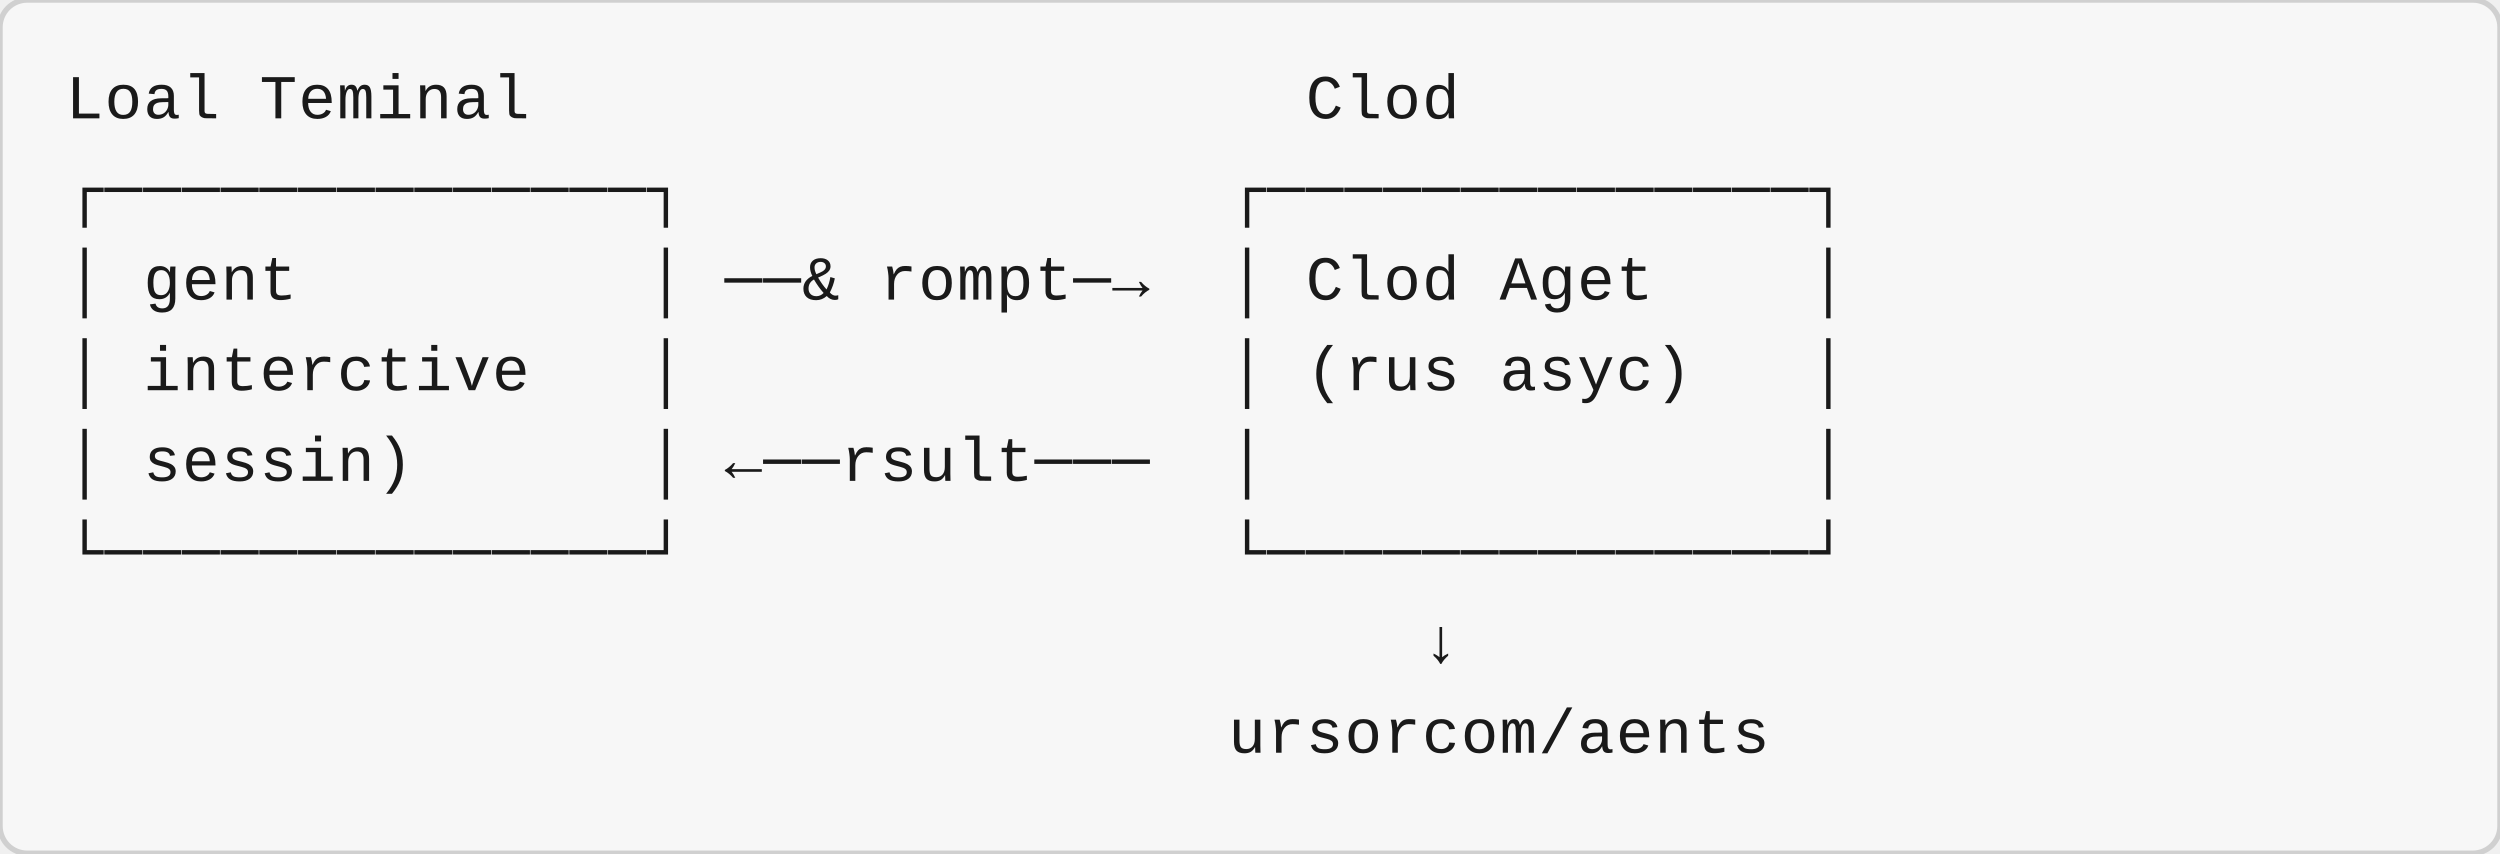
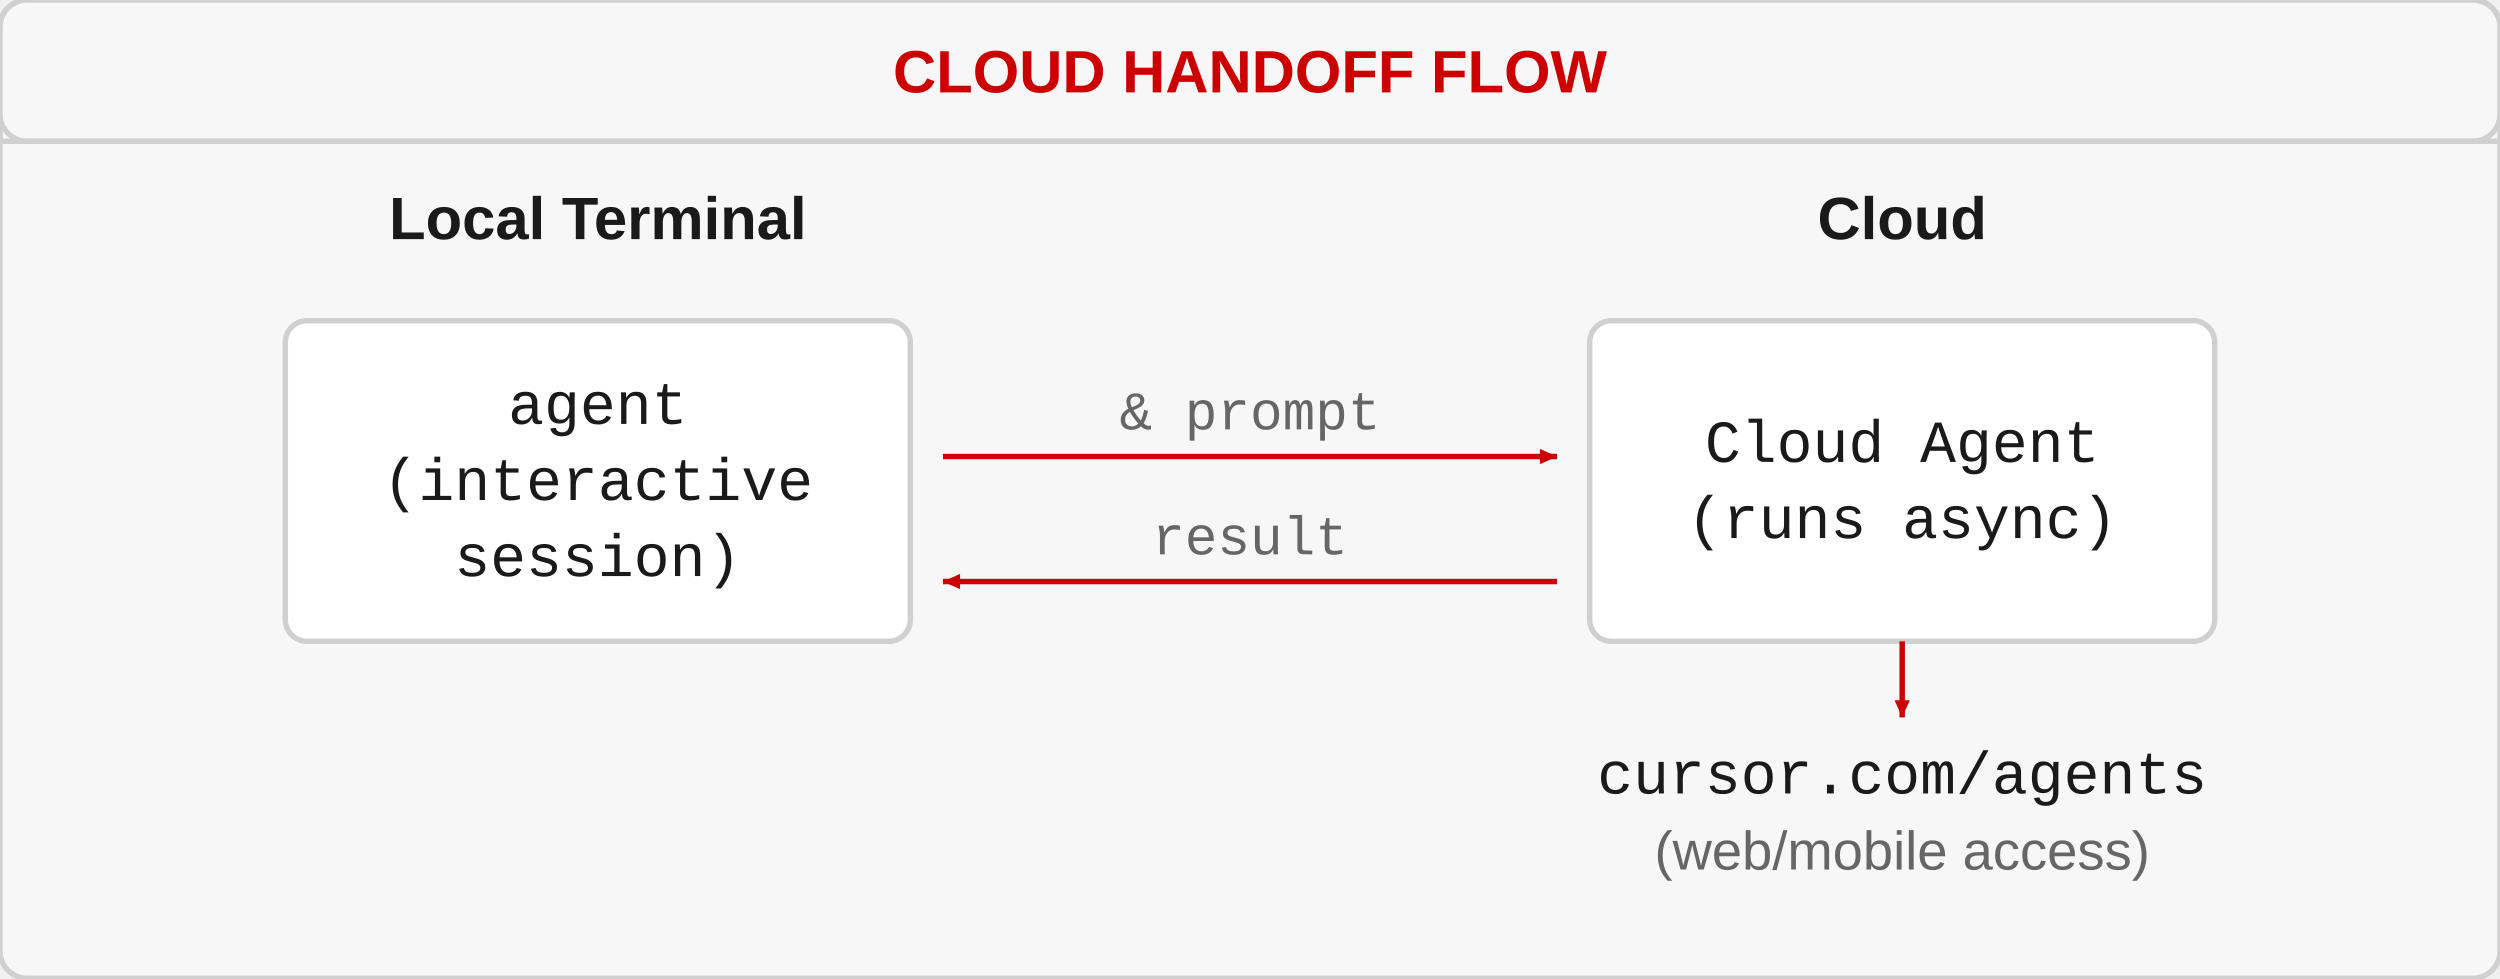
- <svg xmlns="http://www.w3.org/2000/svg" viewBox="0 0 920 314" width="920" height="314">
-   <rect width="920" height="314" rx="10" ry="10" fill="#f7f7f7" stroke="#d0d0d0" stroke-width="2" />
-   <text x="31.13" y="43.55" text-anchor="middle" font-family="Consolas, 'Courier New', monospace" font-size="23.00" fill="#1a1a1a">L</text>
-   <text x="45.39" y="43.55" text-anchor="middle" font-family="Consolas, 'Courier New', monospace" font-size="23.00" fill="#1a1a1a">o</text>
-   <text x="59.65" y="43.55" text-anchor="middle" font-family="Consolas, 'Courier New', monospace" font-size="23.00" fill="#1a1a1a">a</text>
-   <text x="73.91" y="43.55" text-anchor="middle" font-family="Consolas, 'Courier New', monospace" font-size="23.00" fill="#1a1a1a">l</text>
-   <text x="102.43" y="43.55" text-anchor="middle" font-family="Consolas, 'Courier New', monospace" font-size="23.00" fill="#1a1a1a">T</text>
-   <text x="116.69" y="43.55" text-anchor="middle" font-family="Consolas, 'Courier New', monospace" font-size="23.00" fill="#1a1a1a">e</text>
-   <text x="130.95" y="43.55" text-anchor="middle" font-family="Consolas, 'Courier New', monospace" font-size="23.00" fill="#1a1a1a">m</text>
-   <text x="145.21" y="43.55" text-anchor="middle" font-family="Consolas, 'Courier New', monospace" font-size="23.00" fill="#1a1a1a">i</text>
-   <text x="159.47" y="43.55" text-anchor="middle" font-family="Consolas, 'Courier New', monospace" font-size="23.00" fill="#1a1a1a">n</text>
-   <text x="173.73" y="43.55" text-anchor="middle" font-family="Consolas, 'Courier New', monospace" font-size="23.00" fill="#1a1a1a">a</text>
-   <text x="187.99" y="43.55" text-anchor="middle" font-family="Consolas, 'Courier New', monospace" font-size="23.00" fill="#1a1a1a">l</text>
-   <text x="487.45" y="43.55" text-anchor="middle" font-family="Consolas, 'Courier New', monospace" font-size="23.00" fill="#1a1a1a">C</text>
-   <text x="501.71" y="43.55" text-anchor="middle" font-family="Consolas, 'Courier New', monospace" font-size="23.00" fill="#1a1a1a">l</text>
-   <text x="515.97" y="43.55" text-anchor="middle" font-family="Consolas, 'Courier New', monospace" font-size="23.00" fill="#1a1a1a">o</text>
-   <text x="530.23" y="43.55" text-anchor="middle" font-family="Consolas, 'Courier New', monospace" font-size="23.00" fill="#1a1a1a">d</text>
-   <text x="31.13" y="76.9" text-anchor="middle" font-family="Consolas, 'Courier New', monospace" font-size="23.00" fill="#1a1a1a">┌</text>
-   <text x="45.39" y="76.9" text-anchor="middle" font-family="Consolas, 'Courier New', monospace" font-size="23.00" fill="#1a1a1a">─</text>
-   <text x="59.65" y="76.9" text-anchor="middle" font-family="Consolas, 'Courier New', monospace" font-size="23.00" fill="#1a1a1a">─</text>
-   <text x="73.91" y="76.9" text-anchor="middle" font-family="Consolas, 'Courier New', monospace" font-size="23.00" fill="#1a1a1a">─</text>
-   <text x="88.17" y="76.9" text-anchor="middle" font-family="Consolas, 'Courier New', monospace" font-size="23.00" fill="#1a1a1a">─</text>
-   <text x="102.43" y="76.9" text-anchor="middle" font-family="Consolas, 'Courier New', monospace" font-size="23.00" fill="#1a1a1a">─</text>
-   <text x="116.69" y="76.9" text-anchor="middle" font-family="Consolas, 'Courier New', monospace" font-size="23.00" fill="#1a1a1a">─</text>
-   <text x="130.95" y="76.9" text-anchor="middle" font-family="Consolas, 'Courier New', monospace" font-size="23.00" fill="#1a1a1a">─</text>
-   <text x="145.21" y="76.9" text-anchor="middle" font-family="Consolas, 'Courier New', monospace" font-size="23.00" fill="#1a1a1a">─</text>
-   <text x="159.47" y="76.9" text-anchor="middle" font-family="Consolas, 'Courier New', monospace" font-size="23.00" fill="#1a1a1a">─</text>
-   <text x="173.73" y="76.9" text-anchor="middle" font-family="Consolas, 'Courier New', monospace" font-size="23.00" fill="#1a1a1a">─</text>
-   <text x="187.99" y="76.9" text-anchor="middle" font-family="Consolas, 'Courier New', monospace" font-size="23.00" fill="#1a1a1a">─</text>
-   <text x="202.25" y="76.9" text-anchor="middle" font-family="Consolas, 'Courier New', monospace" font-size="23.00" fill="#1a1a1a">─</text>
-   <text x="216.51" y="76.9" text-anchor="middle" font-family="Consolas, 'Courier New', monospace" font-size="23.00" fill="#1a1a1a">─</text>
-   <text x="230.77" y="76.9" text-anchor="middle" font-family="Consolas, 'Courier New', monospace" font-size="23.00" fill="#1a1a1a">─</text>
-   <text x="245.03" y="76.9" text-anchor="middle" font-family="Consolas, 'Courier New', monospace" font-size="23.00" fill="#1a1a1a">┐</text>
-   <text x="458.93" y="76.9" text-anchor="middle" font-family="Consolas, 'Courier New', monospace" font-size="23.00" fill="#1a1a1a">┌</text>
-   <text x="473.19" y="76.9" text-anchor="middle" font-family="Consolas, 'Courier New', monospace" font-size="23.00" fill="#1a1a1a">─</text>
-   <text x="487.45" y="76.9" text-anchor="middle" font-family="Consolas, 'Courier New', monospace" font-size="23.00" fill="#1a1a1a">─</text>
-   <text x="501.71" y="76.9" text-anchor="middle" font-family="Consolas, 'Courier New', monospace" font-size="23.00" fill="#1a1a1a">─</text>
-   <text x="515.97" y="76.9" text-anchor="middle" font-family="Consolas, 'Courier New', monospace" font-size="23.00" fill="#1a1a1a">─</text>
-   <text x="530.23" y="76.9" text-anchor="middle" font-family="Consolas, 'Courier New', monospace" font-size="23.00" fill="#1a1a1a">─</text>
-   <text x="544.49" y="76.9" text-anchor="middle" font-family="Consolas, 'Courier New', monospace" font-size="23.00" fill="#1a1a1a">─</text>
-   <text x="558.75" y="76.9" text-anchor="middle" font-family="Consolas, 'Courier New', monospace" font-size="23.00" fill="#1a1a1a">─</text>
-   <text x="573.01" y="76.9" text-anchor="middle" font-family="Consolas, 'Courier New', monospace" font-size="23.00" fill="#1a1a1a">─</text>
-   <text x="587.27" y="76.9" text-anchor="middle" font-family="Consolas, 'Courier New', monospace" font-size="23.00" fill="#1a1a1a">─</text>
-   <text x="601.53" y="76.9" text-anchor="middle" font-family="Consolas, 'Courier New', monospace" font-size="23.00" fill="#1a1a1a">─</text>
-   <text x="615.79" y="76.9" text-anchor="middle" font-family="Consolas, 'Courier New', monospace" font-size="23.00" fill="#1a1a1a">─</text>
-   <text x="630.05" y="76.9" text-anchor="middle" font-family="Consolas, 'Courier New', monospace" font-size="23.00" fill="#1a1a1a">─</text>
-   <text x="644.31" y="76.9" text-anchor="middle" font-family="Consolas, 'Courier New', monospace" font-size="23.00" fill="#1a1a1a">─</text>
-   <text x="658.57" y="76.9" text-anchor="middle" font-family="Consolas, 'Courier New', monospace" font-size="23.00" fill="#1a1a1a">─</text>
-   <text x="672.83" y="76.9" text-anchor="middle" font-family="Consolas, 'Courier New', monospace" font-size="23.00" fill="#1a1a1a">┐</text>
-   <text x="31.13" y="110.25" text-anchor="middle" font-family="Consolas, 'Courier New', monospace" font-size="23.00" fill="#1a1a1a">│</text>
-   <text x="59.65" y="110.25" text-anchor="middle" font-family="Consolas, 'Courier New', monospace" font-size="23.00" fill="#1a1a1a">g</text>
-   <text x="73.91" y="110.25" text-anchor="middle" font-family="Consolas, 'Courier New', monospace" font-size="23.00" fill="#1a1a1a">e</text>
-   <text x="88.17" y="110.25" text-anchor="middle" font-family="Consolas, 'Courier New', monospace" font-size="23.00" fill="#1a1a1a">n</text>
-   <text x="102.43" y="110.25" text-anchor="middle" font-family="Consolas, 'Courier New', monospace" font-size="23.00" fill="#1a1a1a">t</text>
-   <text x="245.03" y="110.25" text-anchor="middle" font-family="Consolas, 'Courier New', monospace" font-size="23.00" fill="#1a1a1a">│</text>
-   <text x="273.55" y="110.25" text-anchor="middle" font-family="Consolas, 'Courier New', monospace" font-size="23.00" fill="#1a1a1a">─</text>
-   <text x="287.81" y="110.25" text-anchor="middle" font-family="Consolas, 'Courier New', monospace" font-size="23.00" fill="#1a1a1a">─</text>
-   <text x="302.07" y="110.25" text-anchor="middle" font-family="Consolas, 'Courier New', monospace" font-size="23.00" fill="#1a1a1a">&amp;</text>
-   <text x="330.59" y="110.25" text-anchor="middle" font-family="Consolas, 'Courier New', monospace" font-size="23.00" fill="#1a1a1a">r</text>
-   <text x="344.85" y="110.25" text-anchor="middle" font-family="Consolas, 'Courier New', monospace" font-size="23.00" fill="#1a1a1a">o</text>
-   <text x="359.11" y="110.25" text-anchor="middle" font-family="Consolas, 'Courier New', monospace" font-size="23.00" fill="#1a1a1a">m</text>
-   <text x="373.37" y="110.25" text-anchor="middle" font-family="Consolas, 'Courier New', monospace" font-size="23.00" fill="#1a1a1a">p</text>
-   <text x="387.63" y="110.25" text-anchor="middle" font-family="Consolas, 'Courier New', monospace" font-size="23.00" fill="#1a1a1a">t</text>
-   <text x="401.89" y="110.25" text-anchor="middle" font-family="Consolas, 'Courier New', monospace" font-size="23.00" fill="#1a1a1a">─</text>
-   <text x="416.15" y="110.25" text-anchor="middle" font-family="Consolas, 'Courier New', monospace" font-size="23.00" fill="#1a1a1a">→</text>
-   <text x="458.93" y="110.25" text-anchor="middle" font-family="Consolas, 'Courier New', monospace" font-size="23.00" fill="#1a1a1a">│</text>
-   <text x="487.45" y="110.25" text-anchor="middle" font-family="Consolas, 'Courier New', monospace" font-size="23.00" fill="#1a1a1a">C</text>
-   <text x="501.71" y="110.25" text-anchor="middle" font-family="Consolas, 'Courier New', monospace" font-size="23.00" fill="#1a1a1a">l</text>
-   <text x="515.97" y="110.25" text-anchor="middle" font-family="Consolas, 'Courier New', monospace" font-size="23.00" fill="#1a1a1a">o</text>
-   <text x="530.23" y="110.25" text-anchor="middle" font-family="Consolas, 'Courier New', monospace" font-size="23.00" fill="#1a1a1a">d</text>
-   <text x="558.75" y="110.25" text-anchor="middle" font-family="Consolas, 'Courier New', monospace" font-size="23.00" fill="#1a1a1a">A</text>
-   <text x="573.01" y="110.25" text-anchor="middle" font-family="Consolas, 'Courier New', monospace" font-size="23.00" fill="#1a1a1a">g</text>
-   <text x="587.27" y="110.25" text-anchor="middle" font-family="Consolas, 'Courier New', monospace" font-size="23.00" fill="#1a1a1a">e</text>
-   <text x="601.53" y="110.25" text-anchor="middle" font-family="Consolas, 'Courier New', monospace" font-size="23.00" fill="#1a1a1a">t</text>
-   <text x="672.83" y="110.25" text-anchor="middle" font-family="Consolas, 'Courier New', monospace" font-size="23.00" fill="#1a1a1a">│</text>
-   <text x="31.13" y="143.6" text-anchor="middle" font-family="Consolas, 'Courier New', monospace" font-size="23.00" fill="#1a1a1a">│</text>
-   <text x="59.65" y="143.6" text-anchor="middle" font-family="Consolas, 'Courier New', monospace" font-size="23.00" fill="#1a1a1a">i</text>
-   <text x="73.91" y="143.6" text-anchor="middle" font-family="Consolas, 'Courier New', monospace" font-size="23.00" fill="#1a1a1a">n</text>
-   <text x="88.17" y="143.6" text-anchor="middle" font-family="Consolas, 'Courier New', monospace" font-size="23.00" fill="#1a1a1a">t</text>
-   <text x="102.43" y="143.6" text-anchor="middle" font-family="Consolas, 'Courier New', monospace" font-size="23.00" fill="#1a1a1a">e</text>
-   <text x="116.69" y="143.6" text-anchor="middle" font-family="Consolas, 'Courier New', monospace" font-size="23.00" fill="#1a1a1a">r</text>
-   <text x="130.95" y="143.6" text-anchor="middle" font-family="Consolas, 'Courier New', monospace" font-size="23.00" fill="#1a1a1a">c</text>
-   <text x="145.21" y="143.6" text-anchor="middle" font-family="Consolas, 'Courier New', monospace" font-size="23.00" fill="#1a1a1a">t</text>
-   <text x="159.47" y="143.6" text-anchor="middle" font-family="Consolas, 'Courier New', monospace" font-size="23.00" fill="#1a1a1a">i</text>
-   <text x="173.73" y="143.6" text-anchor="middle" font-family="Consolas, 'Courier New', monospace" font-size="23.00" fill="#1a1a1a">v</text>
-   <text x="187.99" y="143.6" text-anchor="middle" font-family="Consolas, 'Courier New', monospace" font-size="23.00" fill="#1a1a1a">e</text>
-   <text x="245.03" y="143.6" text-anchor="middle" font-family="Consolas, 'Courier New', monospace" font-size="23.00" fill="#1a1a1a">│</text>
-   <text x="458.93" y="143.6" text-anchor="middle" font-family="Consolas, 'Courier New', monospace" font-size="23.00" fill="#1a1a1a">│</text>
-   <text x="487.45" y="143.6" text-anchor="middle" font-family="Consolas, 'Courier New', monospace" font-size="23.00" fill="#1a1a1a">(</text>
-   <text x="501.71" y="143.6" text-anchor="middle" font-family="Consolas, 'Courier New', monospace" font-size="23.00" fill="#1a1a1a">r</text>
-   <text x="515.97" y="143.6" text-anchor="middle" font-family="Consolas, 'Courier New', monospace" font-size="23.00" fill="#1a1a1a">u</text>
-   <text x="530.23" y="143.6" text-anchor="middle" font-family="Consolas, 'Courier New', monospace" font-size="23.00" fill="#1a1a1a">s</text>
-   <text x="558.75" y="143.6" text-anchor="middle" font-family="Consolas, 'Courier New', monospace" font-size="23.00" fill="#1a1a1a">a</text>
-   <text x="573.01" y="143.6" text-anchor="middle" font-family="Consolas, 'Courier New', monospace" font-size="23.00" fill="#1a1a1a">s</text>
-   <text x="587.27" y="143.6" text-anchor="middle" font-family="Consolas, 'Courier New', monospace" font-size="23.00" fill="#1a1a1a">y</text>
-   <text x="601.53" y="143.6" text-anchor="middle" font-family="Consolas, 'Courier New', monospace" font-size="23.00" fill="#1a1a1a">c</text>
-   <text x="615.79" y="143.6" text-anchor="middle" font-family="Consolas, 'Courier New', monospace" font-size="23.00" fill="#1a1a1a">)</text>
-   <text x="672.83" y="143.6" text-anchor="middle" font-family="Consolas, 'Courier New', monospace" font-size="23.00" fill="#1a1a1a">│</text>
-   <text x="31.13" y="176.95" text-anchor="middle" font-family="Consolas, 'Courier New', monospace" font-size="23.00" fill="#1a1a1a">│</text>
-   <text x="59.65" y="176.95" text-anchor="middle" font-family="Consolas, 'Courier New', monospace" font-size="23.00" fill="#1a1a1a">s</text>
-   <text x="73.91" y="176.95" text-anchor="middle" font-family="Consolas, 'Courier New', monospace" font-size="23.00" fill="#1a1a1a">e</text>
-   <text x="88.17" y="176.95" text-anchor="middle" font-family="Consolas, 'Courier New', monospace" font-size="23.00" fill="#1a1a1a">s</text>
-   <text x="102.43" y="176.95" text-anchor="middle" font-family="Consolas, 'Courier New', monospace" font-size="23.00" fill="#1a1a1a">s</text>
-   <text x="116.69" y="176.95" text-anchor="middle" font-family="Consolas, 'Courier New', monospace" font-size="23.00" fill="#1a1a1a">i</text>
-   <text x="130.95" y="176.95" text-anchor="middle" font-family="Consolas, 'Courier New', monospace" font-size="23.00" fill="#1a1a1a">n</text>
-   <text x="145.21" y="176.95" text-anchor="middle" font-family="Consolas, 'Courier New', monospace" font-size="23.00" fill="#1a1a1a">)</text>
-   <text x="245.03" y="176.95" text-anchor="middle" font-family="Consolas, 'Courier New', monospace" font-size="23.00" fill="#1a1a1a">│</text>
-   <text x="273.55" y="176.95" text-anchor="middle" font-family="Consolas, 'Courier New', monospace" font-size="23.00" fill="#1a1a1a">←</text>
-   <text x="287.81" y="176.95" text-anchor="middle" font-family="Consolas, 'Courier New', monospace" font-size="23.00" fill="#1a1a1a">─</text>
-   <text x="302.07" y="176.95" text-anchor="middle" font-family="Consolas, 'Courier New', monospace" font-size="23.00" fill="#1a1a1a">─</text>
-   <text x="316.33" y="176.95" text-anchor="middle" font-family="Consolas, 'Courier New', monospace" font-size="23.00" fill="#1a1a1a">r</text>
-   <text x="330.59" y="176.95" text-anchor="middle" font-family="Consolas, 'Courier New', monospace" font-size="23.00" fill="#1a1a1a">s</text>
-   <text x="344.85" y="176.95" text-anchor="middle" font-family="Consolas, 'Courier New', monospace" font-size="23.00" fill="#1a1a1a">u</text>
-   <text x="359.11" y="176.95" text-anchor="middle" font-family="Consolas, 'Courier New', monospace" font-size="23.00" fill="#1a1a1a">l</text>
-   <text x="373.37" y="176.95" text-anchor="middle" font-family="Consolas, 'Courier New', monospace" font-size="23.00" fill="#1a1a1a">t</text>
-   <text x="387.63" y="176.95" text-anchor="middle" font-family="Consolas, 'Courier New', monospace" font-size="23.00" fill="#1a1a1a">─</text>
-   <text x="401.89" y="176.95" text-anchor="middle" font-family="Consolas, 'Courier New', monospace" font-size="23.00" fill="#1a1a1a">─</text>
-   <text x="416.15" y="176.95" text-anchor="middle" font-family="Consolas, 'Courier New', monospace" font-size="23.00" fill="#1a1a1a">─</text>
-   <text x="458.93" y="176.95" text-anchor="middle" font-family="Consolas, 'Courier New', monospace" font-size="23.00" fill="#1a1a1a">│</text>
-   <text x="672.83" y="176.95" text-anchor="middle" font-family="Consolas, 'Courier New', monospace" font-size="23.00" fill="#1a1a1a">│</text>
-   <text x="31.13" y="210.3" text-anchor="middle" font-family="Consolas, 'Courier New', monospace" font-size="23.00" fill="#1a1a1a">└</text>
-   <text x="45.39" y="210.3" text-anchor="middle" font-family="Consolas, 'Courier New', monospace" font-size="23.00" fill="#1a1a1a">─</text>
-   <text x="59.65" y="210.3" text-anchor="middle" font-family="Consolas, 'Courier New', monospace" font-size="23.00" fill="#1a1a1a">─</text>
-   <text x="73.91" y="210.3" text-anchor="middle" font-family="Consolas, 'Courier New', monospace" font-size="23.00" fill="#1a1a1a">─</text>
-   <text x="88.17" y="210.3" text-anchor="middle" font-family="Consolas, 'Courier New', monospace" font-size="23.00" fill="#1a1a1a">─</text>
-   <text x="102.43" y="210.3" text-anchor="middle" font-family="Consolas, 'Courier New', monospace" font-size="23.00" fill="#1a1a1a">─</text>
-   <text x="116.69" y="210.3" text-anchor="middle" font-family="Consolas, 'Courier New', monospace" font-size="23.00" fill="#1a1a1a">─</text>
-   <text x="130.95" y="210.3" text-anchor="middle" font-family="Consolas, 'Courier New', monospace" font-size="23.00" fill="#1a1a1a">─</text>
-   <text x="145.21" y="210.3" text-anchor="middle" font-family="Consolas, 'Courier New', monospace" font-size="23.00" fill="#1a1a1a">─</text>
-   <text x="159.47" y="210.3" text-anchor="middle" font-family="Consolas, 'Courier New', monospace" font-size="23.00" fill="#1a1a1a">─</text>
-   <text x="173.73" y="210.3" text-anchor="middle" font-family="Consolas, 'Courier New', monospace" font-size="23.00" fill="#1a1a1a">─</text>
-   <text x="187.99" y="210.3" text-anchor="middle" font-family="Consolas, 'Courier New', monospace" font-size="23.00" fill="#1a1a1a">─</text>
-   <text x="202.25" y="210.3" text-anchor="middle" font-family="Consolas, 'Courier New', monospace" font-size="23.00" fill="#1a1a1a">─</text>
-   <text x="216.51" y="210.3" text-anchor="middle" font-family="Consolas, 'Courier New', monospace" font-size="23.00" fill="#1a1a1a">─</text>
-   <text x="230.77" y="210.3" text-anchor="middle" font-family="Consolas, 'Courier New', monospace" font-size="23.00" fill="#1a1a1a">─</text>
-   <text x="245.03" y="210.3" text-anchor="middle" font-family="Consolas, 'Courier New', monospace" font-size="23.00" fill="#1a1a1a">┘</text>
-   <text x="458.93" y="210.3" text-anchor="middle" font-family="Consolas, 'Courier New', monospace" font-size="23.00" fill="#1a1a1a">└</text>
-   <text x="473.19" y="210.3" text-anchor="middle" font-family="Consolas, 'Courier New', monospace" font-size="23.00" fill="#1a1a1a">─</text>
-   <text x="487.45" y="210.3" text-anchor="middle" font-family="Consolas, 'Courier New', monospace" font-size="23.00" fill="#1a1a1a">─</text>
-   <text x="501.71" y="210.3" text-anchor="middle" font-family="Consolas, 'Courier New', monospace" font-size="23.00" fill="#1a1a1a">─</text>
-   <text x="515.97" y="210.3" text-anchor="middle" font-family="Consolas, 'Courier New', monospace" font-size="23.00" fill="#1a1a1a">─</text>
-   <text x="530.23" y="210.3" text-anchor="middle" font-family="Consolas, 'Courier New', monospace" font-size="23.00" fill="#1a1a1a">─</text>
-   <text x="544.49" y="210.3" text-anchor="middle" font-family="Consolas, 'Courier New', monospace" font-size="23.00" fill="#1a1a1a">─</text>
-   <text x="558.75" y="210.3" text-anchor="middle" font-family="Consolas, 'Courier New', monospace" font-size="23.00" fill="#1a1a1a">─</text>
-   <text x="573.01" y="210.3" text-anchor="middle" font-family="Consolas, 'Courier New', monospace" font-size="23.00" fill="#1a1a1a">─</text>
-   <text x="587.27" y="210.3" text-anchor="middle" font-family="Consolas, 'Courier New', monospace" font-size="23.00" fill="#1a1a1a">─</text>
-   <text x="601.53" y="210.3" text-anchor="middle" font-family="Consolas, 'Courier New', monospace" font-size="23.00" fill="#1a1a1a">─</text>
-   <text x="615.79" y="210.3" text-anchor="middle" font-family="Consolas, 'Courier New', monospace" font-size="23.00" fill="#1a1a1a">─</text>
-   <text x="630.05" y="210.3" text-anchor="middle" font-family="Consolas, 'Courier New', monospace" font-size="23.00" fill="#1a1a1a">─</text>
-   <text x="644.31" y="210.3" text-anchor="middle" font-family="Consolas, 'Courier New', monospace" font-size="23.00" fill="#1a1a1a">─</text>
-   <text x="658.57" y="210.3" text-anchor="middle" font-family="Consolas, 'Courier New', monospace" font-size="23.00" fill="#1a1a1a">─</text>
-   <text x="672.83" y="210.3" text-anchor="middle" font-family="Consolas, 'Courier New', monospace" font-size="23.00" fill="#1a1a1a">┘</text>
-   <text x="530.23" y="243.65" text-anchor="middle" font-family="Consolas, 'Courier New', monospace" font-size="23.00" fill="#1a1a1a">↓</text>
-   <text x="458.93" y="277.0" text-anchor="middle" font-family="Consolas, 'Courier New', monospace" font-size="23.00" fill="#1a1a1a">u</text>
-   <text x="473.19" y="277.0" text-anchor="middle" font-family="Consolas, 'Courier New', monospace" font-size="23.00" fill="#1a1a1a">r</text>
-   <text x="487.45" y="277.0" text-anchor="middle" font-family="Consolas, 'Courier New', monospace" font-size="23.00" fill="#1a1a1a">s</text>
-   <text x="501.71" y="277.0" text-anchor="middle" font-family="Consolas, 'Courier New', monospace" font-size="23.00" fill="#1a1a1a">o</text>
-   <text x="515.97" y="277.0" text-anchor="middle" font-family="Consolas, 'Courier New', monospace" font-size="23.00" fill="#1a1a1a">r</text>
-   <text x="530.23" y="277.0" text-anchor="middle" font-family="Consolas, 'Courier New', monospace" font-size="23.00" fill="#1a1a1a">c</text>
-   <text x="544.49" y="277.0" text-anchor="middle" font-family="Consolas, 'Courier New', monospace" font-size="23.00" fill="#1a1a1a">o</text>
-   <text x="558.75" y="277.0" text-anchor="middle" font-family="Consolas, 'Courier New', monospace" font-size="23.00" fill="#1a1a1a">m</text>
-   <text x="573.01" y="277.0" text-anchor="middle" font-family="Consolas, 'Courier New', monospace" font-size="23.00" fill="#1a1a1a">/</text>
-   <text x="587.27" y="277.0" text-anchor="middle" font-family="Consolas, 'Courier New', monospace" font-size="23.00" fill="#1a1a1a">a</text>
-   <text x="601.53" y="277.0" text-anchor="middle" font-family="Consolas, 'Courier New', monospace" font-size="23.00" fill="#1a1a1a">e</text>
-   <text x="615.79" y="277.0" text-anchor="middle" font-family="Consolas, 'Courier New', monospace" font-size="23.00" fill="#1a1a1a">n</text>
-   <text x="630.05" y="277.0" text-anchor="middle" font-family="Consolas, 'Courier New', monospace" font-size="23.00" fill="#1a1a1a">t</text>
-   <text x="644.31" y="277.0" text-anchor="middle" font-family="Consolas, 'Courier New', monospace" font-size="23.00" fill="#1a1a1a">s</text>
+ <svg xmlns="http://www.w3.org/2000/svg" viewBox="0 0 920 360" width="920" height="360">
+   <defs>
+     <marker id="arrow-end" viewBox="0 0 10 10" markerWidth="7" markerHeight="7" refX="9" refY="5" orient="auto" markerUnits="userSpaceOnUse">
+       <path d="M0,1 L9,5 L0,9 Z" fill="#cc0000" />
+     </marker>
+     <marker id="arrow-start" viewBox="0 0 10 10" markerWidth="7" markerHeight="7" refX="1" refY="5" orient="auto" markerUnits="userSpaceOnUse">
+       <path d="M9,1 L0,5 L9,9 Z" fill="#cc0000" />
+     </marker>
+   </defs>
+   <rect width="920" height="360" rx="10" ry="10" fill="#f7f7f7" stroke="#d0d0d0" stroke-width="2" />
+   <rect x="0" y="0" width="920" height="52" rx="10" fill="#f7f7f7" stroke="#d0d0d0" stroke-width="2" />
+   <line x1="0" y1="52" x2="920" y2="52" stroke="#d0d0d0" stroke-width="2" />
+   <text x="460.0" y="34" text-anchor="middle" font-family="Arial, Helvetica, sans-serif" font-size="22" font-weight="700" fill="#cc0000">CLOUD HANDOFF FLOW</text>
+   <text x="220" y="88" text-anchor="middle" font-family="Arial, Helvetica, sans-serif" font-size="22" font-weight="700" fill="#1a1a1a">Local Terminal</text>
+   <text x="700" y="88" text-anchor="middle" font-family="Arial, Helvetica, sans-serif" font-size="22" font-weight="700" fill="#1a1a1a">Cloud</text>
+   <rect x="105.0" y="118" width="230" height="118" rx="8" fill="#ffffff" stroke="#d0d0d0" stroke-width="2" />
+   <rect x="585.0" y="118" width="230" height="118" rx="8" fill="#ffffff" stroke="#d0d0d0" stroke-width="2" />
+   <text x="220" y="156" text-anchor="middle" font-family="Consolas, 'Courier New', monospace" font-size="22" fill="#1a1a1a">agent</text>
+   <text x="220" y="184" text-anchor="middle" font-family="Consolas, 'Courier New', monospace" font-size="22" fill="#1a1a1a">(interactive</text>
+   <text x="220" y="212" text-anchor="middle" font-family="Consolas, 'Courier New', monospace" font-size="22" fill="#1a1a1a">session)</text>
+   <text x="700" y="170" text-anchor="middle" font-family="Consolas, 'Courier New', monospace" font-size="22" fill="#1a1a1a">Cloud Agent</text>
+   <text x="700" y="198" text-anchor="middle" font-family="Consolas, 'Courier New', monospace" font-size="22" fill="#1a1a1a">(runs async)</text>
+   <line x1="347.0" y1="168" x2="573.0" y2="168" stroke="#cc0000" stroke-width="2" marker-end="url(#arrow-end)" />
+   <text x="460.0" y="158" text-anchor="middle" font-family="Consolas, 'Courier New', monospace" font-size="20" fill="#666666">&amp; prompt</text>
+   <line x1="573.0" y1="214" x2="347.0" y2="214" stroke="#cc0000" stroke-width="2" marker-end="url(#arrow-end)" />
+   <text x="460.0" y="204" text-anchor="middle" font-family="Consolas, 'Courier New', monospace" font-size="20" fill="#666666">result</text>
+   <line x1="700" y1="236" x2="700" y2="264" stroke="#cc0000" stroke-width="2" marker-end="url(#arrow-end)" />
+   <text x="700" y="292" text-anchor="middle" font-family="Consolas, 'Courier New', monospace" font-size="22" fill="#1a1a1a">cursor.com/agents</text>
+   <text x="700" y="320" text-anchor="middle" font-family="Arial, Helvetica, sans-serif" font-size="20" fill="#666666">(web/mobile access)</text>
</svg>
